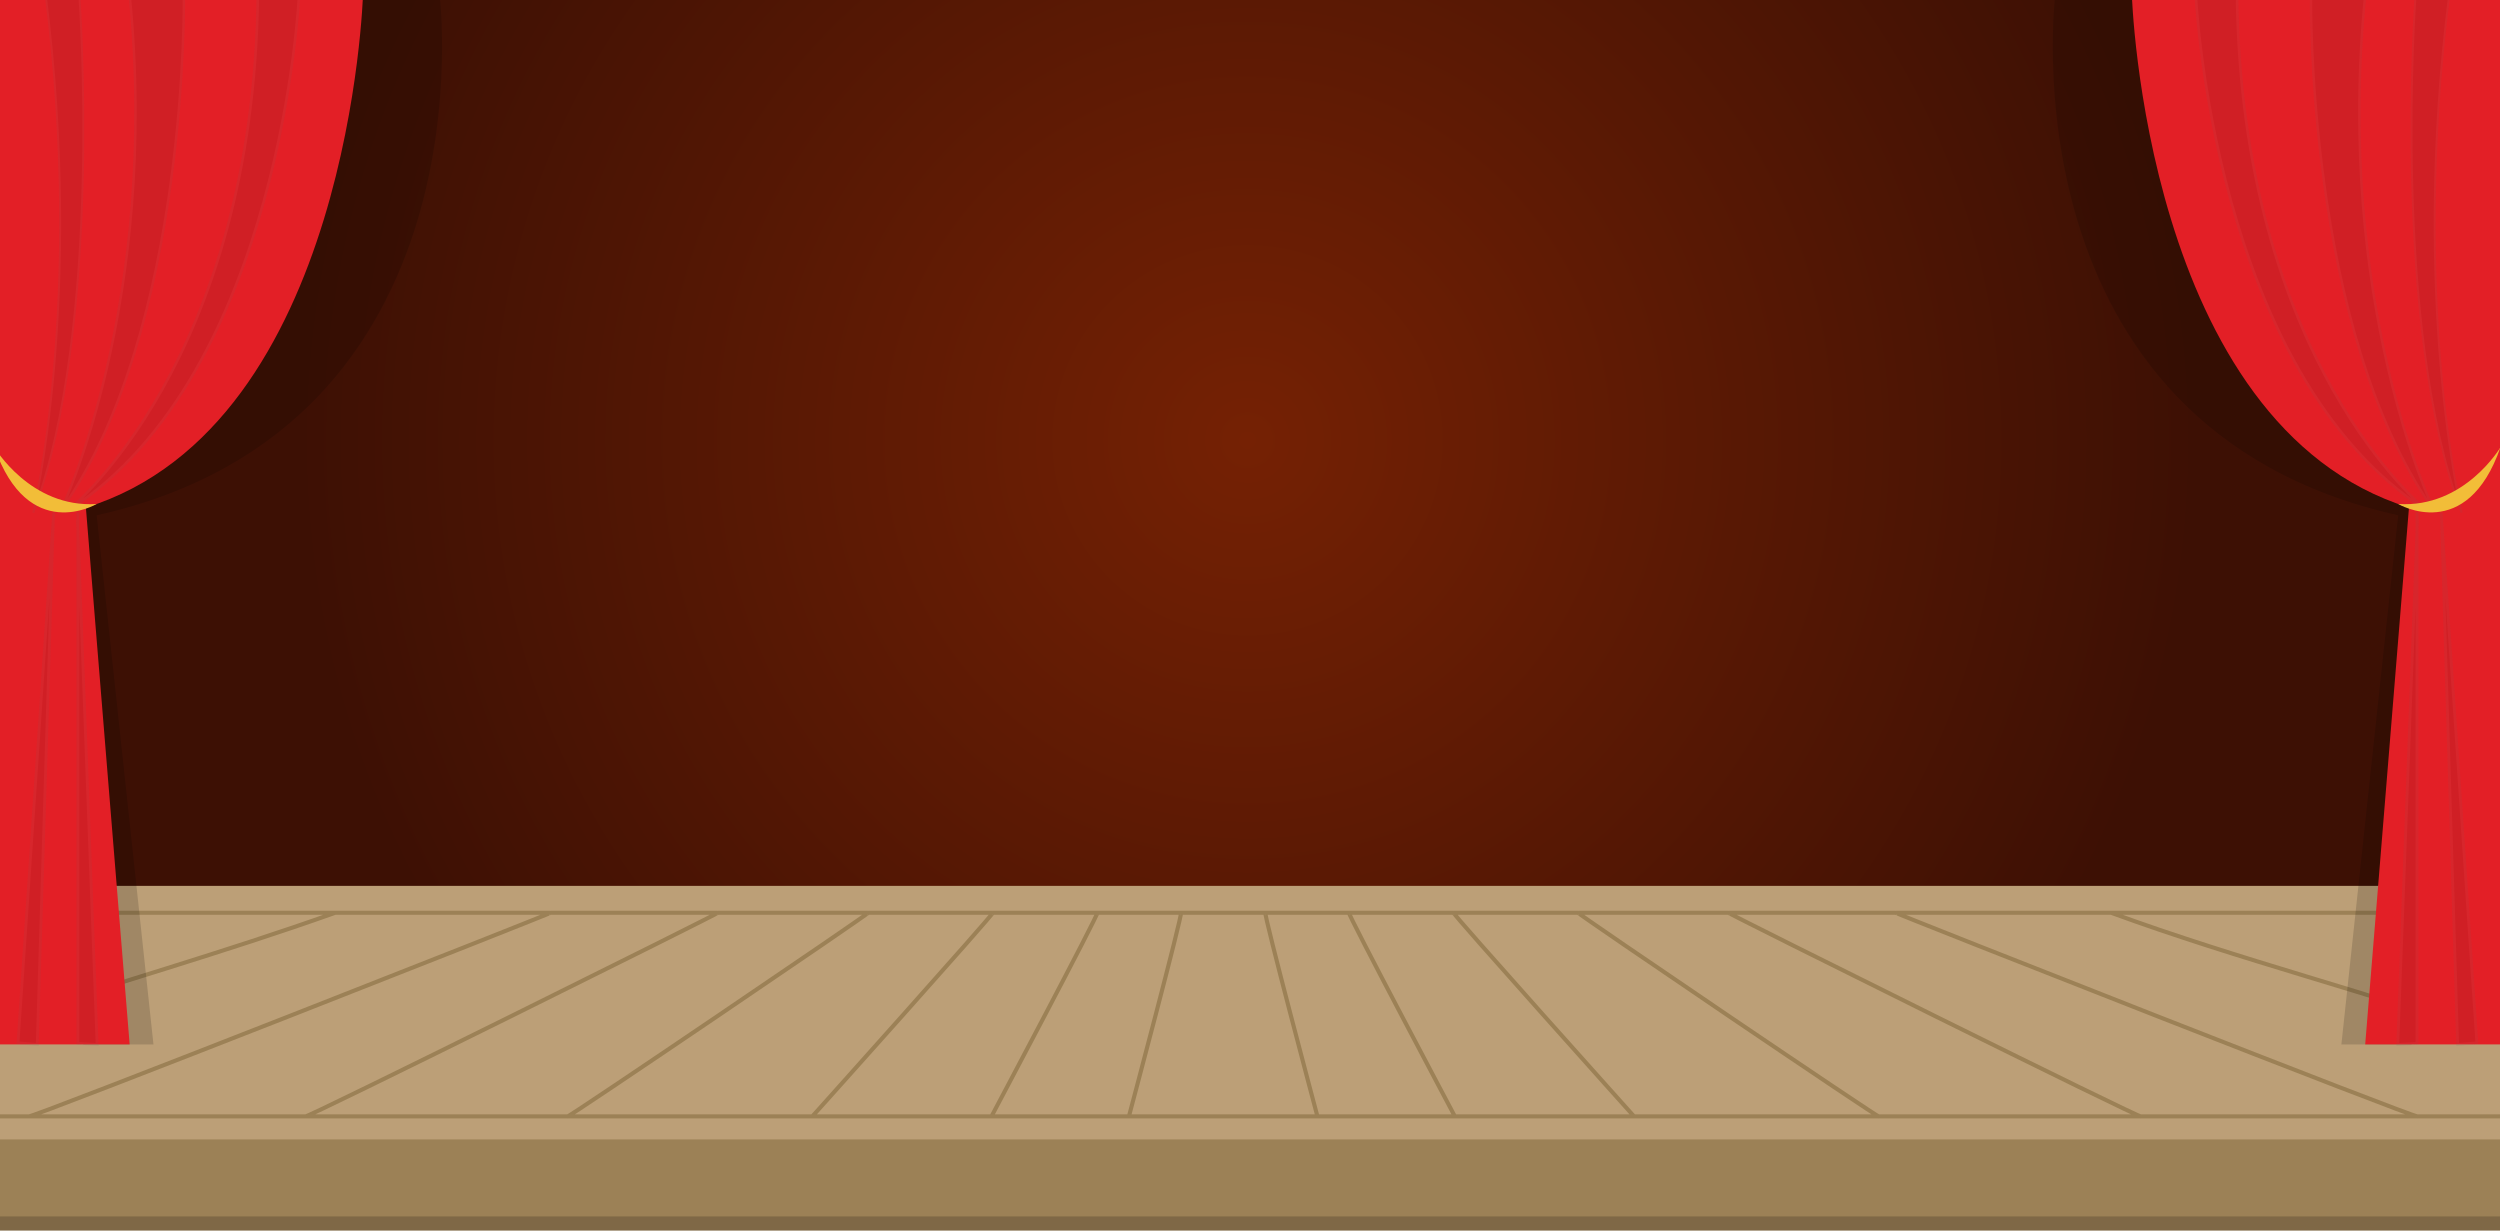
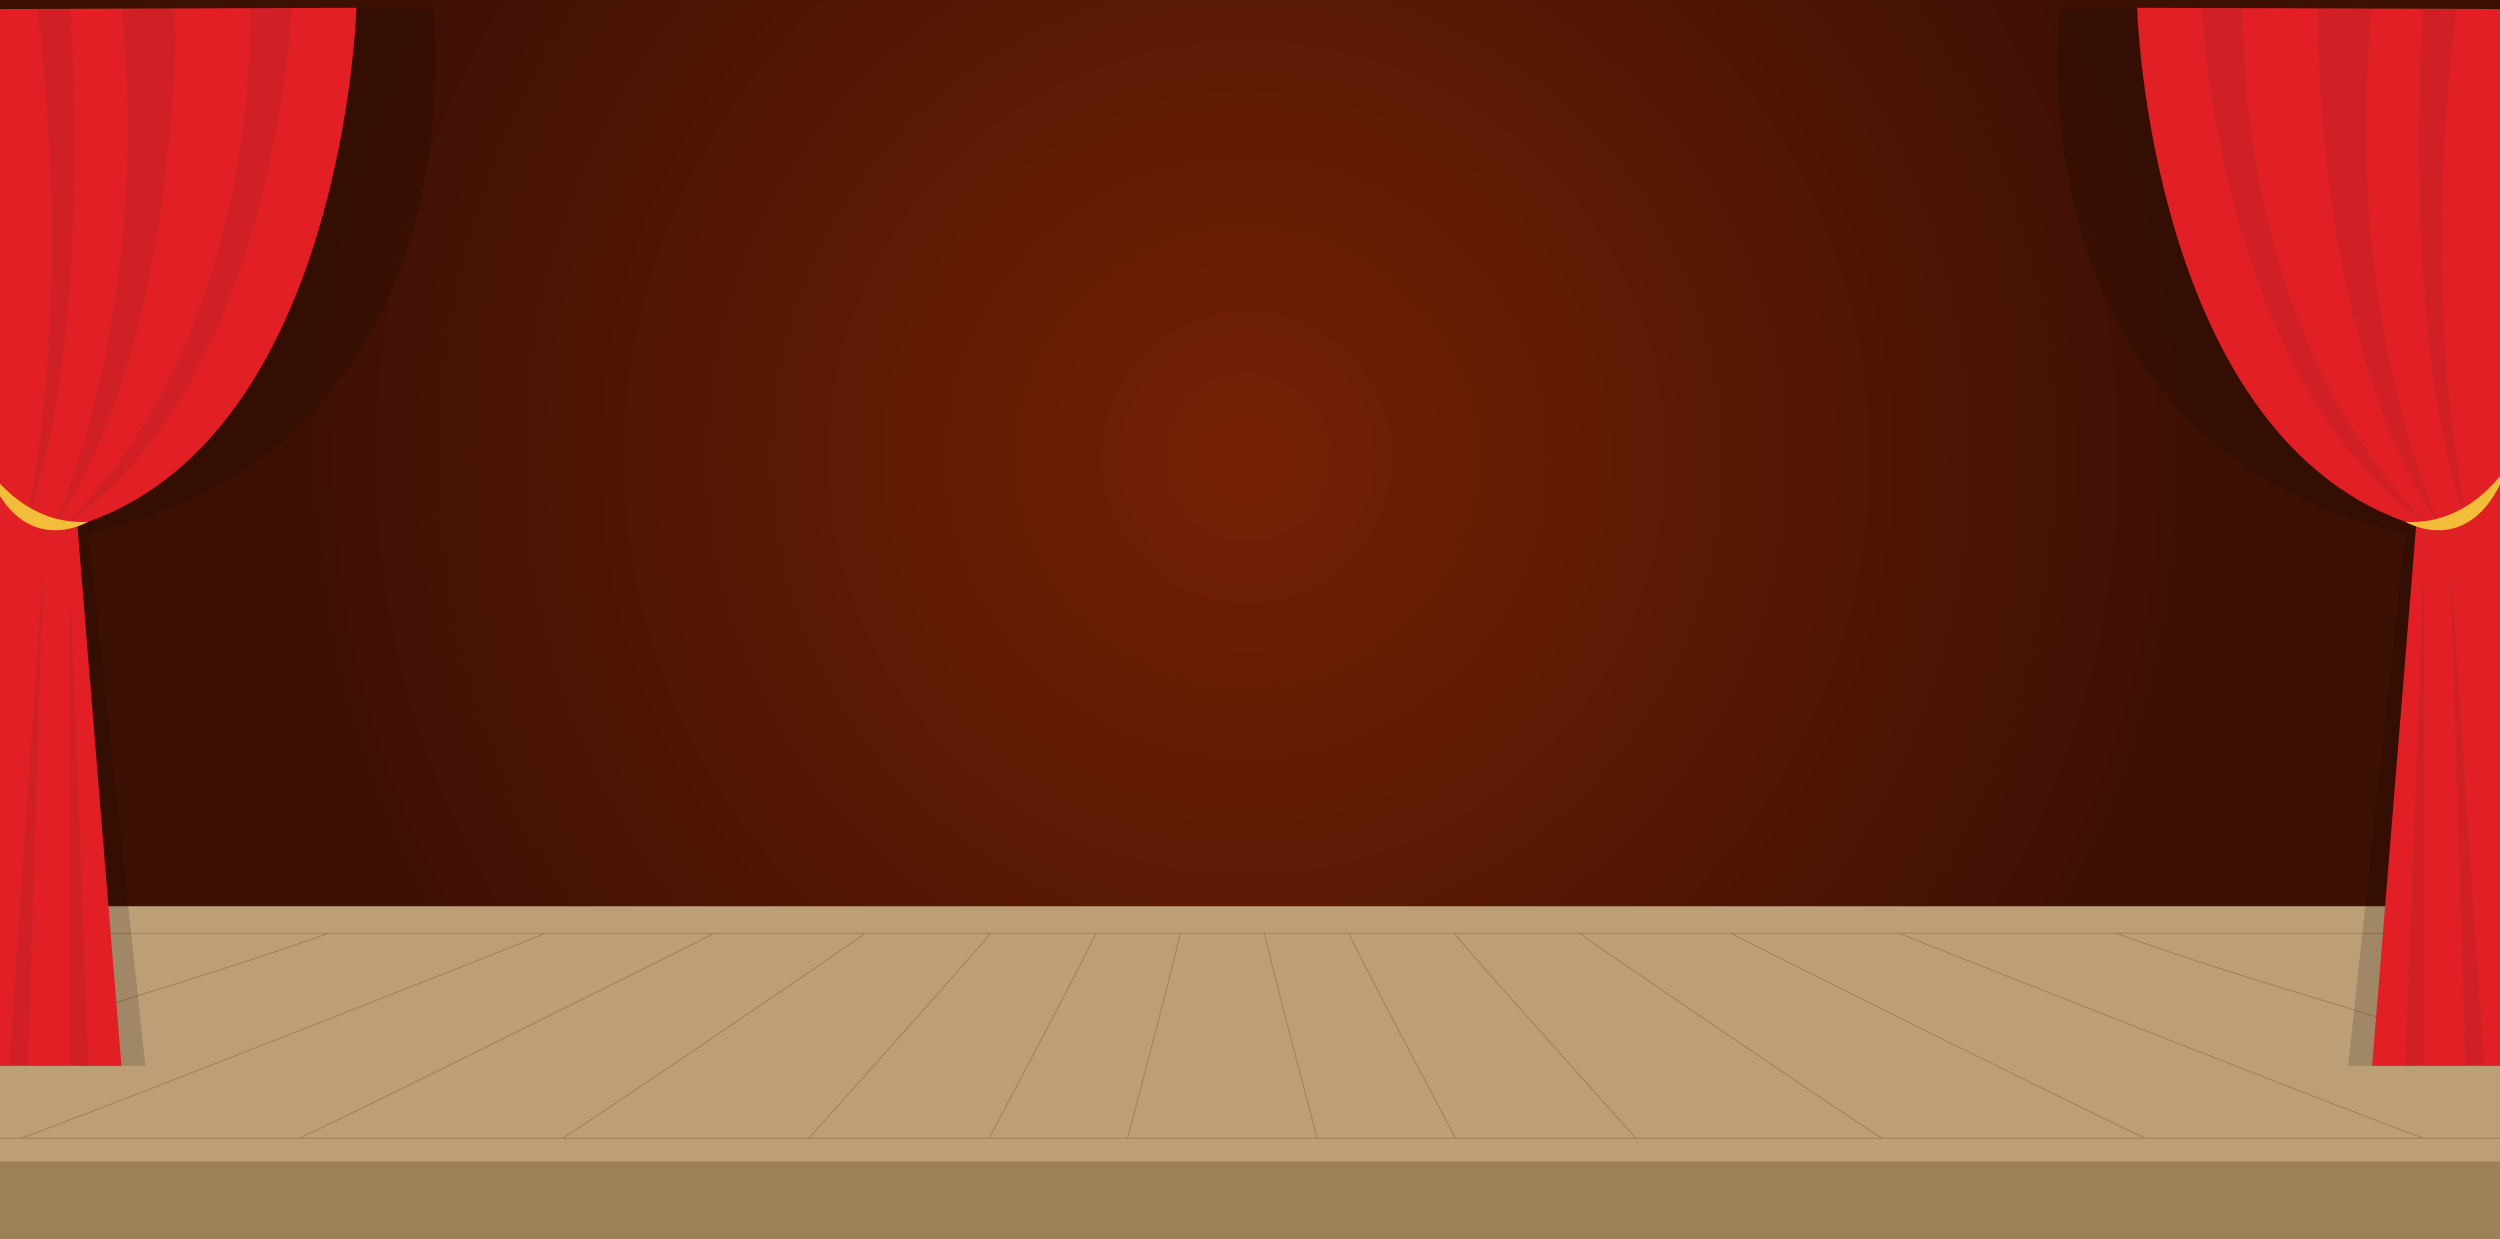
- <svg xmlns="http://www.w3.org/2000/svg" width="609.355" height="299.946" viewBox="0 0 609.355 299.946">
-   <radialGradient id="a" cx="-389.921" cy="797.625" r="231.349" gradientTransform="matrix(1 0 0 -1 694 904.946)" gradientUnits="userSpaceOnUse">
-     <stop offset="0" stop-color="#752104" />
-     <stop offset="1" stop-color="#3D1004" />
+ <svg xmlns="http://www.w3.org/2000/svg" version="1.1" id="Layer_1" x="0px" y="0px" width="2535px" height="1256px" viewBox="0 0 2535 1256" enable-background="new 0 0 2535 1256" xml:space="preserve">
+   <radialGradient id="SVGID_1_" cx="666.338" cy="-99.373" r="968.948" gradientTransform="matrix(1 0 0 1 598 563.446)" gradientUnits="userSpaceOnUse">
+     <stop offset="0" style="stop-color:#752104" />
+     <stop offset="1" style="stop-color:#3D1004" />
  </radialGradient>
-   <path fill="url(#a)" d="M-3.359-4.604h614.875v223.85h-614.875z" />
-   <path fill="#BC9F77" d="M0 215.923h609.355v83.81h-609.355z" />
-   <path fill="#9C8156" d="M0 277.725h609.355v22.008h-609.355z" />
-   <path fill="#7F6846" d="M0 296.494h609.355v3.452h-609.355z" />
-   <path stroke="#9C8156" stroke-miterlimit="10" fill="none" d="M0 222.478h609.355M609.355 272.106h-609.355M287.844 222.478c.535 0-12.678 49.629-12.678 49.629M267.463 222.478c.535 0-25.795 49.629-25.795 49.629M241.982 222.478c.535 0-43.982 49.629-43.982 49.629M211.629 222.478c.543 0-74.246 50.711-73.275 49.629M174.985 222.478c.543 0-101.504 50.711-100.534 49.629M134.214 222.478c.543 0-128.185 50.711-127.214 49.629M81.699 222.478c-26.699 9.522-54.699 17.522-82.869 26.757M308.435 222.478c-.535 0 12.678 49.629 12.678 49.629M328.815 222.478c-.535 0 25.795 49.629 25.795 49.629M354.296 222.478c-.535 0 43.982 49.629 43.982 49.629M384.649 222.478c-.543 0 74.246 50.711 73.275 49.629M421.293 222.478c-.543 0 101.504 50.711 100.534 49.629M462.064 222.478c-.543 0 128.185 50.711 127.214 49.629M514.58 222.478c31.42 11.522 63.42 19.522 95.65 30.845" />
-   <path opacity=".15" enable-background="new" d="M500.954-1.279s-13.218 105.294 83.593 126.872l-13.856 128.995h17.101l12.201-167.899-64.803-88.291-34.236.323z" />
-   <path fill="#E31F26" d="M519.607-1.602s3.014 105.23 67.561 125.326l-10.67 130.847h32.979v-255.85l-89.87-.323z" />
-   <path opacity=".1" fill="#1D1C1A" stroke="#636463" stroke-width=".645" stroke-miterlimit="10" enable-background="new" d="M535.19-1.602s4.022 92.336 56.202 125.941c0 0-45.244-36.001-46.148-125.941h-10.054z" />
-   <path opacity=".1" fill="#1D1C1A" stroke="#636463" stroke-width=".604" stroke-miterlimit="10" enable-background="new" d="M563.292-1.444s-1.334 81.545 29.911 125.784c0 0-24.182-50.475-16.704-125.619l-13.207-.165z" />
-   <path opacity=".1" fill="#1D1C1A" stroke="#636463" stroke-width=".483" stroke-miterlimit="10" enable-background="new" d="M588.774-1.113s-5.903 80.316 11.218 126.075c0 0-12.487-51.726-3.014-126.285l-8.204.21z" />
-   <path fill="#F2BD38" d="M609.478 108.997s-8.749 14.889-24.931 13.847c0 0 16.674 9.919 24.931-13.847z" />
-   <path opacity=".1" fill="#1D1C1A" stroke="#636463" stroke-width=".699" stroke-miterlimit="10" enable-background="new" d="M589.214 126.697l-4.779 127.896 4.684-.279v-129.483M595.12 126.743l3.908 127.845 4.679-.414-8.712-129.292" />
-   <path opacity=".15" enable-background="new" d="M107.147-1.279s13.218 105.294-83.593 126.872l13.856 128.995h-17.101l-12.201-167.9 64.802-88.29 34.237.323z" />
-   <path fill="#E31F26" d="M88.494-1.602s-3.014 105.23-67.561 125.326l10.67 130.847h-32.98v-255.85l89.871-.323z" />
-   <path opacity=".1" fill="#1D1C1A" stroke="#636463" stroke-width=".645" stroke-miterlimit="10" enable-background="new" d="M72.911-1.602s-4.022 92.336-56.202 125.941c0 0 45.244-36.001 46.148-125.941h10.054z" />
-   <path opacity=".1" fill="#1D1C1A" stroke="#636463" stroke-width=".604" stroke-miterlimit="10" enable-background="new" d="M44.81-1.444s1.334 81.545-29.911 125.784c0 0 24.182-50.475 16.704-125.619l13.207-.165z" />
-   <path opacity=".1" fill="#1D1C1A" stroke="#636463" stroke-width=".483" stroke-miterlimit="10" enable-background="new" d="M19.327-1.113s5.903 80.316-11.218 126.075c0 0 12.487-51.726 3.014-126.285l8.204.21z" />
-   <path fill="#F2BD38" d="M-1.377 108.997s8.749 14.889 24.931 13.847c0 0-16.674 9.919-24.931-13.847z" />
-   <path opacity=".1" fill="#1D1C1A" stroke="#636463" stroke-width=".699" stroke-miterlimit="10" enable-background="new" d="M18.887 126.697l4.779 127.896-4.684-.279v-129.483M12.981 126.743l-3.908 127.845-4.679-.414 8.712-129.292" />
+   <path fill="url(#SVGID_1_)" d="M-23.285-4.696h2575.247v937.539H-23.285L-23.285-4.696z" />
+   <path fill="#BC9F77" d="M-9.217,918.925h2552.128v351.017H-9.217V918.925z" />
+   <path fill="#9C8156" d="M-9.217,1177.766h2552.128v92.175H-9.217V1177.766z" />
+   <path fill="#7F6846" d="M-9.217,1256.375h2552.128v14.458H-9.217V1256.375z" />
+   <path fill="none" stroke="#9C8156" stroke-miterlimit="10" d="M-9.217,946.378h2552.128 M2542.911,1154.233H-9.217   M1196.344,946.378c2.241,0-53.099,207.858-53.099,207.858 M1110.984,946.378c2.241,0-108.036,207.858-108.036,207.858   M1004.263,946.378c2.241,0-184.207,207.858-184.207,207.858 M877.137,946.378c2.274,0-310.96,212.39-306.894,207.858   M723.663,946.378c2.274,0-425.124,212.39-421.061,207.858 M552.904,946.378c2.274,0-536.87,212.39-532.803,207.858   M332.959,946.378c-111.822,39.88-229.093,73.386-347.076,112.065 M1282.584,946.378c-2.241,0,53.099,207.858,53.099,207.858   M1367.941,946.378c-2.241,0,108.036,207.858,108.036,207.858 M1474.661,946.378c-2.241,0,184.207,207.858,184.207,207.858   M1601.787,946.378c-2.274,0,310.96,212.39,306.894,207.858 M1755.261,946.378c-2.274,0,425.124,212.39,421.061,207.858   M1926.02,946.378c-2.274,0,536.87,212.39,532.803,207.858 M2145.97,946.378c131.594,48.257,265.618,81.763,400.605,129.186" />
+   <path opacity="0.15" enable-background="new    " d="M2088.901,9.229c0,0-55.36,440.997,350.108,531.371l-58.032,540.263h71.623  l51.101-703.202L2232.29,7.877C2232.29,7.877,2088.901,9.229,2088.901,9.229z" />
+   <path fill="#E31F26" d="M2167.024,7.877c0,0,12.623,440.729,282.962,524.896l-44.688,548.019h138.124V9.229  C2543.422,9.229,2167.024,7.877,2167.024,7.877z" />
+   <path opacity="0.1" fill="#1D1C1A" stroke="#636463" stroke-width="0.645" stroke-miterlimit="10" enable-background="new    " d="  M2232.29,7.877c0,0,16.845,386.726,235.388,527.472c0,0-189.493-150.781-193.279-527.472  C2274.398,7.877,2232.29,7.877,2232.29,7.877z" />
+   <path opacity="0.1" fill="#1D1C1A" stroke="#636463" stroke-width="0.604" stroke-miterlimit="10" enable-background="new    " d="  M2349.988,8.538c0,0-5.587,341.53,125.275,526.814c0,0-101.28-211.402-69.96-526.123L2349.988,8.538L2349.988,8.538z" />
+   <path opacity="0.1" fill="#1D1C1A" stroke="#636463" stroke-width="0.483" stroke-miterlimit="10" enable-background="new    " d="  M2456.713,9.925c0,0-24.723,336.383,46.984,528.033c0,0-52.299-216.641-12.623-528.912L2456.713,9.925L2456.713,9.925z" />
+   <path fill="#F2BD38" d="M2543.426,471.092c0,0-36.643,62.359-104.417,57.995C2439.009,529.087,2508.844,570.63,2543.426,471.092z" />
+   <path opacity="0.1" fill="#1D1C1A" stroke="#636463" stroke-width="0.699" stroke-miterlimit="10" enable-background="new    " d="  M2458.555,545.224l-20.016,535.66l19.618-1.168V537.409 M2483.291,545.417l16.368,535.446l19.597-1.734l-36.488-541.507" />
+   <path opacity="0.15" enable-background="new    " d="M439.541,9.229c0,0,55.36,440.997-350.108,531.371l58.032,540.263H75.842  L24.741,377.657L296.148,7.877C296.148,7.877,439.541,9.229,439.541,9.229z" />
+   <path fill="#E31F26" d="M361.418,7.877c0,0-12.623,440.729-282.962,524.896l44.689,548.019H-14.984V9.229  C-14.984,9.229,361.418,7.877,361.418,7.877z" />
+   <path opacity="0.1" fill="#1D1C1A" stroke="#636463" stroke-width="0.645" stroke-miterlimit="10" enable-background="new    " d="  M296.152,7.877c0,0-16.845,386.726-235.388,527.472c0,0,189.493-150.781,193.279-527.472C254.044,7.877,296.152,7.877,296.152,7.877  z" />
+   <path opacity="0.1" fill="#1D1C1A" stroke="#636463" stroke-width="0.604" stroke-miterlimit="10" enable-background="new    " d="  M178.458,8.538c0,0,5.587,341.53-125.275,526.814c0,0,101.28-211.402,69.96-526.123C123.144,9.229,178.458,8.538,178.458,8.538z" />
+   <path opacity="0.1" fill="#1D1C1A" stroke="#636463" stroke-width="0.483" stroke-miterlimit="10" enable-background="new    " d="  M71.729,9.925c0,0,24.723,336.383-46.984,528.033c0,0,52.299-216.641,12.623-528.912C37.369,9.045,71.729,9.925,71.729,9.925z" />
+   <path fill="#F2BD38" d="M-14.984,471.092c0,0,36.643,62.359,104.417,57.995C89.433,529.087,19.598,570.63-14.984,471.092z" />
+   <path opacity="0.1" fill="#1D1C1A" stroke="#636463" stroke-width="0.699" stroke-miterlimit="10" enable-background="new    " d="  M69.887,545.224l20.016,535.66l-19.618-1.168V537.409 M45.151,545.417l-16.368,535.446l-19.597-1.734l36.488-541.507" />
</svg>
